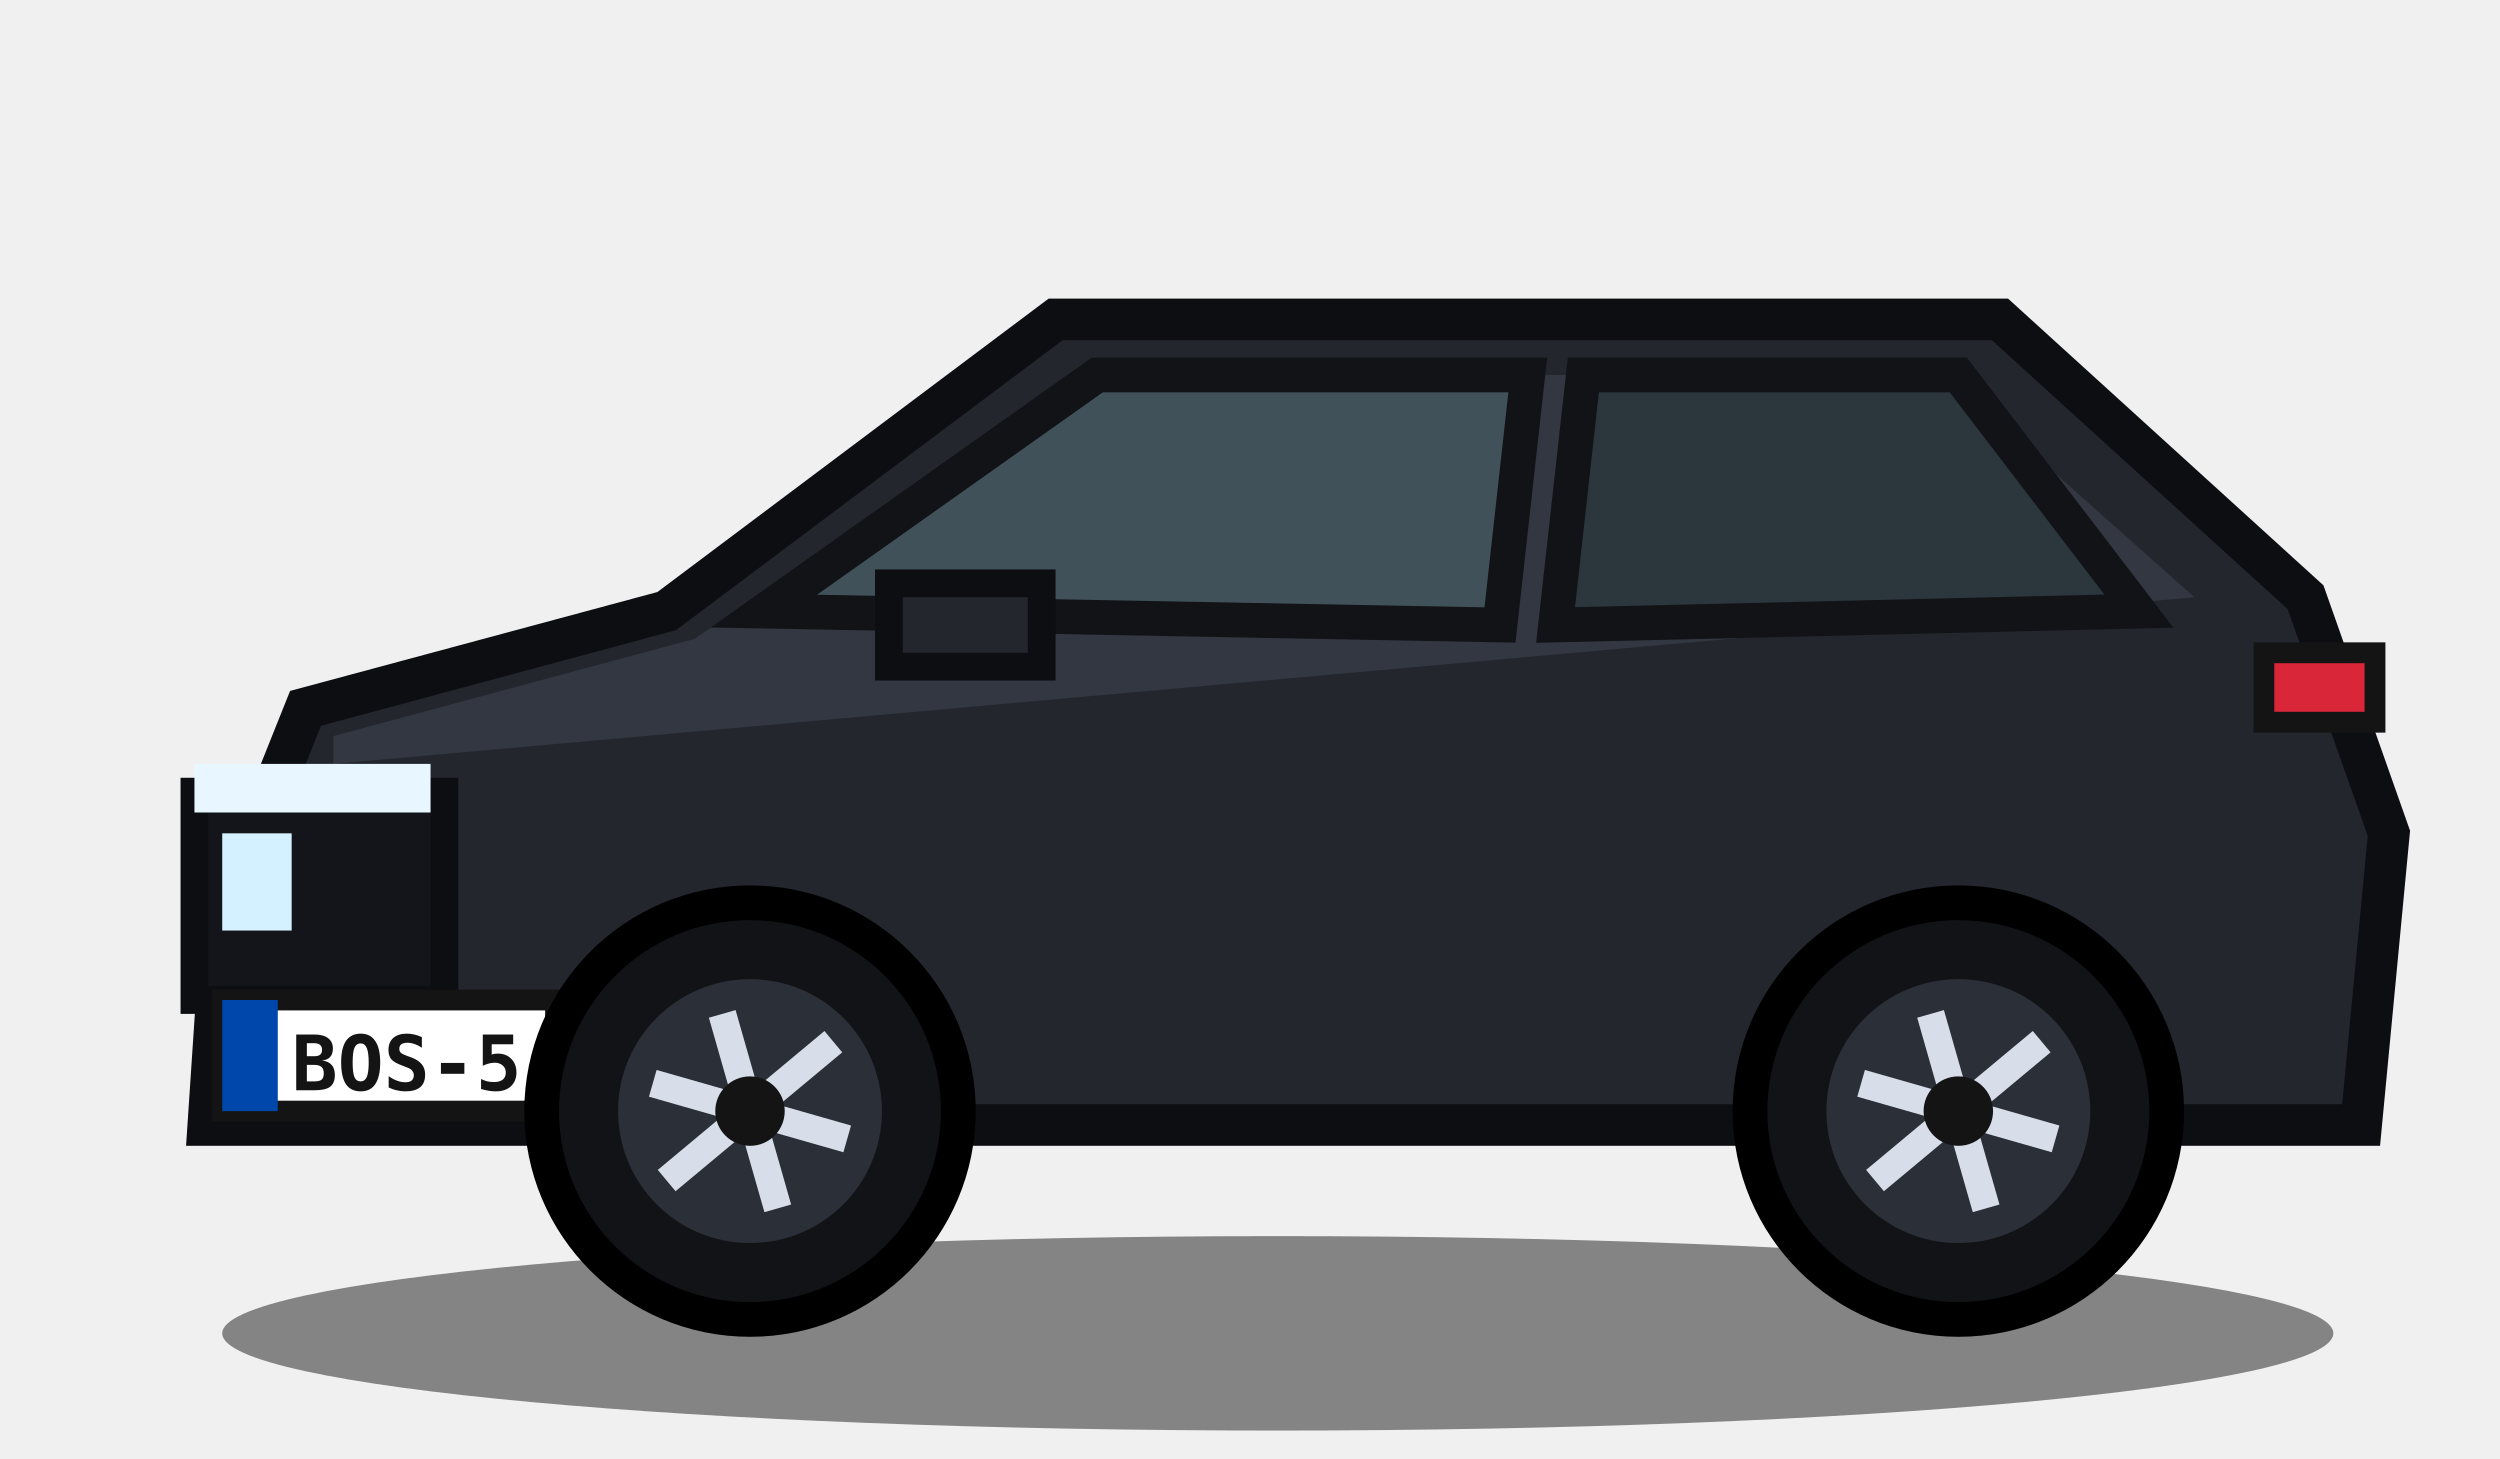
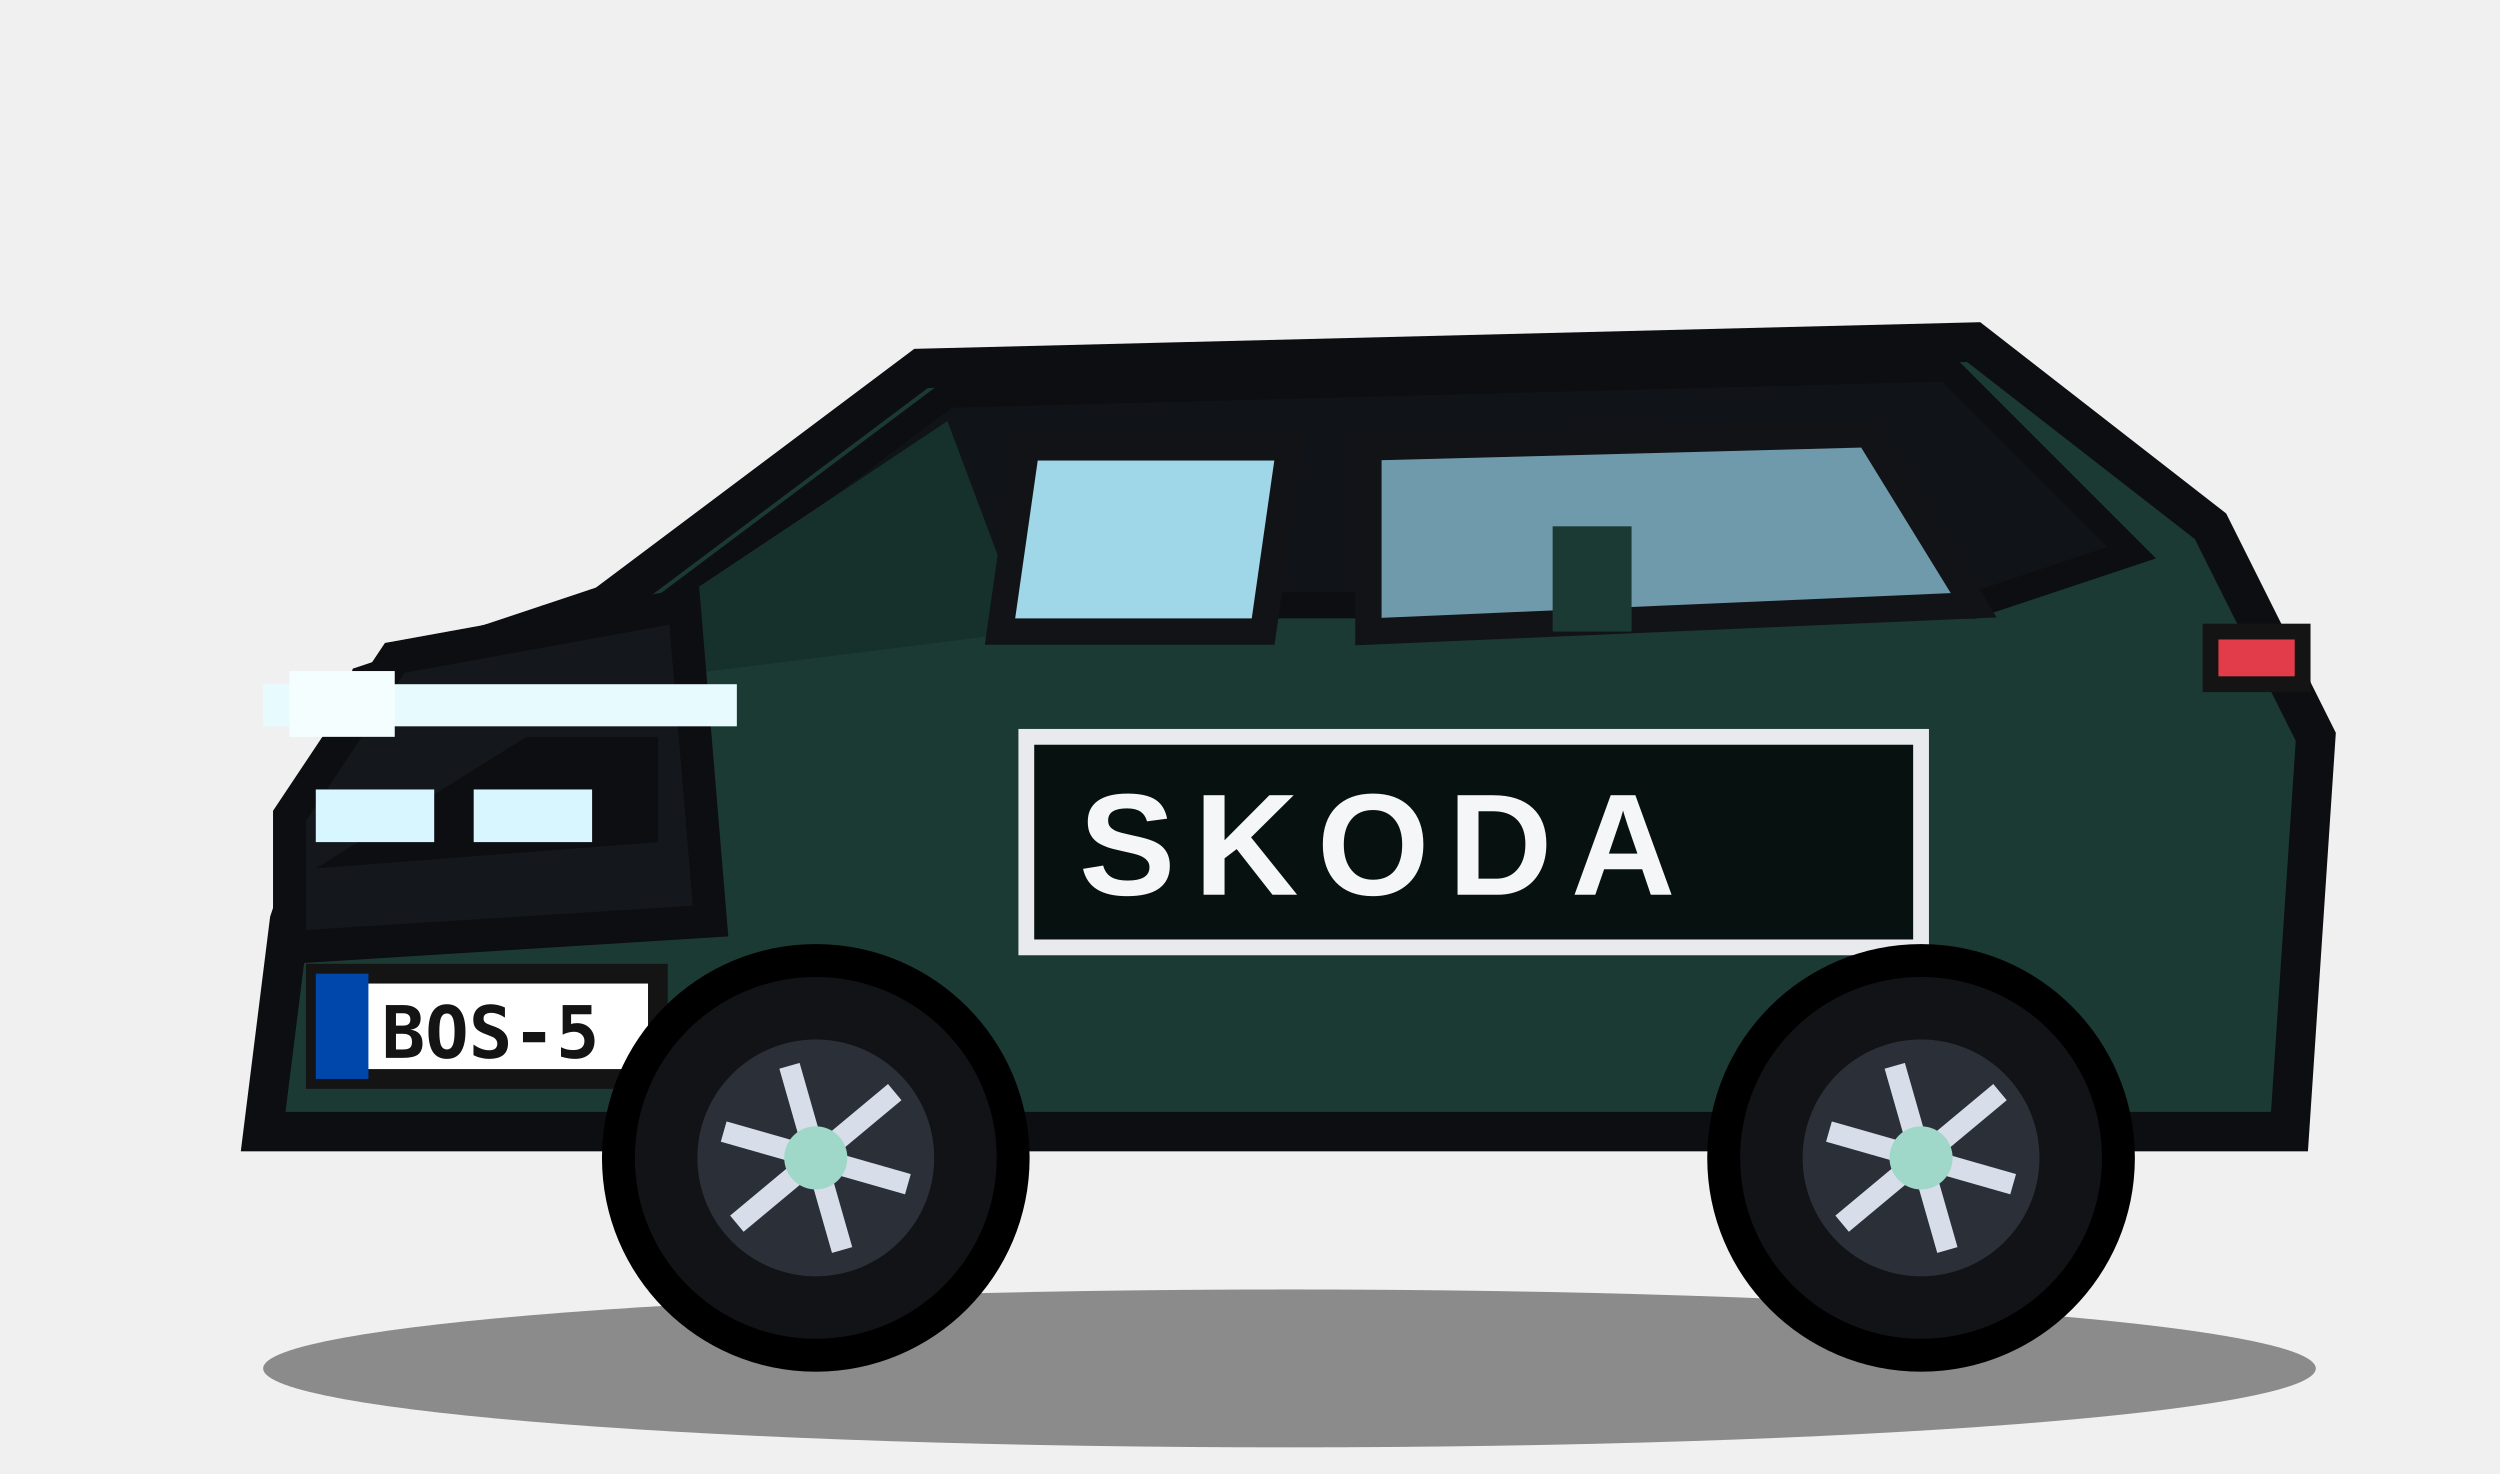
- <svg viewBox="0 0 180 105" class="w-full h-full pixel-art overflow-visible drop-shadow-[3px_3px_0px_rgba(0,0,0,0.55)]">
-   <polygon id="car-headlight-beam" points="14,61 -50,48 -50,92 14,72" fill="rgba(255, 245, 180, 0.38)" opacity="0" class="transition-opacity duration-700" />
-   <ellipse cx="92" cy="96" rx="76" ry="7" fill="rgba(0,0,0,0.45)" />
-   <path d="M16 66 L22 51 L48 44 L76 23 L144 23 L166 43 L172 60 L170 81 L15 81 Z" fill="#23262d" stroke="#0d0e11" stroke-width="3" />
-   <path d="M24 53 L50 46 L78 27 L140 27 L158 43 L24 55 Z" fill="#323741" />
-   <path d="M55 44 L79 27 L110 27 L108 45 Z" fill="#415159" stroke="#111317" stroke-width="2.5" />
-   <path d="M114 27 L141 27 L154 44 L112 45 Z" fill="#2b363d" stroke="#111317" stroke-width="2.5" />
-   <rect x="64" y="42" width="11" height="6" fill="#23262d" stroke="#0d0e11" stroke-width="2" />
-   <rect x="14" y="57" width="18" height="15" fill="#13151a" stroke="#0d0e11" stroke-width="2" />
+ <svg viewBox="0 0 190 112" class="w-full h-full pixel-art overflow-visible drop-shadow-[3px_3px_0px_rgba(0,0,0,0.55)]">
+   <polygon id="car-headlight-beam" points="18,58 -58,42 -58,96 22,74" fill="rgba(255, 245, 180, 0.38)" opacity="0" class="transition-opacity duration-700" />
+   <ellipse cx="98" cy="104" rx="78" ry="6" fill="rgba(0,0,0,0.42)" />
+   <path d="M22 70 L28 52 L46 46 L70 28 L150 26 L168 40 L176 56 L174 86 L20 86 Z" fill="#1c3a34" stroke="#0d0e11" stroke-width="3" />
+   <path d="M48 48 L72 30 L148 28 L162 42 L150 46 L74 46 Z" fill="#101418" stroke="#0d0e11" stroke-width="2" />
+   <path d="M30 54 L48 48 L72 32 L78 48 Z" fill="#16302b" />
+   <path d="M22 62 L30 50 L52 46 L54 70 L22 72 Z" fill="#14181c" stroke="#0d0e11" stroke-width="2.5" />
+   <path d="M24 66 L40 56 L50 56 L50 64 Z" fill="#0c0e12" />
  <g id="car-headlights">
-     <rect x="14" y="55" width="17" height="3.5" fill="#e8f7ff" />
-     <rect x="16" y="60" width="5" height="7" fill="#d4f1ff" />
+     <rect x="20" y="52" width="36" height="3.2" fill="#e7fbff" />
+     <rect x="22" y="51" width="8" height="5" fill="#f4feff" />
+     <rect x="24" y="60" width="9" height="4" fill="#d7f6ff" />
+     <rect x="36" y="60" width="9" height="4" fill="#d7f6ff" />
  </g>
-   <rect x="163" y="47" width="8" height="5" fill="#d92638" stroke="#141414" stroke-width="1.5" />
-   <rect x="16" y="72" width="24" height="8" fill="#ffffff" stroke="#141414" stroke-width="1.5" />
-   <rect x="16" y="72" width="4" height="8" fill="#0047ab" />
-   <text x="21" y="78.5" font-family="monospace" font-size="5.5" font-weight="bold" fill="#141414">BOS-5</text>
-   <g transform="translate(54, 80)">
+   <path d="M78 34 L98 34 L96 48 L76 48 Z" fill="#9fd7e8" stroke="#111317" stroke-width="2" />
+   <path d="M104 34 L142 33 L150 46 L104 48 Z" fill="#6f9aab" stroke="#111317" stroke-width="2" />
+   <rect x="118" y="40" width="6" height="8" fill="#1c3a34" />
+   <rect x="168" y="48" width="7" height="4" fill="#e23b4a" stroke="#141414" stroke-width="1.2" />
+   <rect x="78" y="56" width="68" height="16" fill="#07110f" stroke="#e8eaee" stroke-width="1.2" />
+   <text x="82" y="68" font-family="Arial, Helvetica, sans-serif" font-size="11" font-weight="700" letter-spacing="1.4" fill="#f4f6f8">SKODA</text>
+   <rect x="24" y="74" width="26" height="8" fill="#ffffff" stroke="#141414" stroke-width="1.5" />
+   <rect x="24" y="74" width="4" height="8" fill="#0047ab" />
+   <text x="29" y="80.4" font-family="monospace" font-size="5.5" font-weight="bold" fill="#141414">BOS-5</text>
+   <g transform="translate(62, 88)">
    <circle cx="0" cy="0" r="15" fill="#121316" stroke="#000" stroke-width="2.5" />
-     <circle cx="0" cy="0" r="9.5" fill="#2b2f38" />
-     <path d="M-7 -2 L7 2 M-2 -7 L2 7 M-6 5 L6 -5" stroke="#d8dee9" stroke-width="2" />
-     <circle cx="0" cy="0" r="2.5" fill="#141414" />
+     <circle cx="0" cy="0" r="9" fill="#2b2f38" />
+     <path d="M-7 -2 L7 2 M-2 -7 L2 7 M-6 5 L6 -5" stroke="#d8dee9" stroke-width="1.6" />
+     <circle cx="0" cy="0" r="2.4" fill="#9fd7c8" />
  </g>
-   <g transform="translate(141, 80)">
+   <g transform="translate(146, 88)">
    <circle cx="0" cy="0" r="15" fill="#121316" stroke="#000" stroke-width="2.5" />
-     <circle cx="0" cy="0" r="9.5" fill="#2b2f38" />
-     <path d="M-7 -2 L7 2 M-2 -7 L2 7 M-6 5 L6 -5" stroke="#d8dee9" stroke-width="2" />
-     <circle cx="0" cy="0" r="2.5" fill="#141414" />
+     <circle cx="0" cy="0" r="9" fill="#2b2f38" />
+     <path d="M-7 -2 L7 2 M-2 -7 L2 7 M-6 5 L6 -5" stroke="#d8dee9" stroke-width="1.6" />
+     <circle cx="0" cy="0" r="2.4" fill="#9fd7c8" />
  </g>
</svg>
